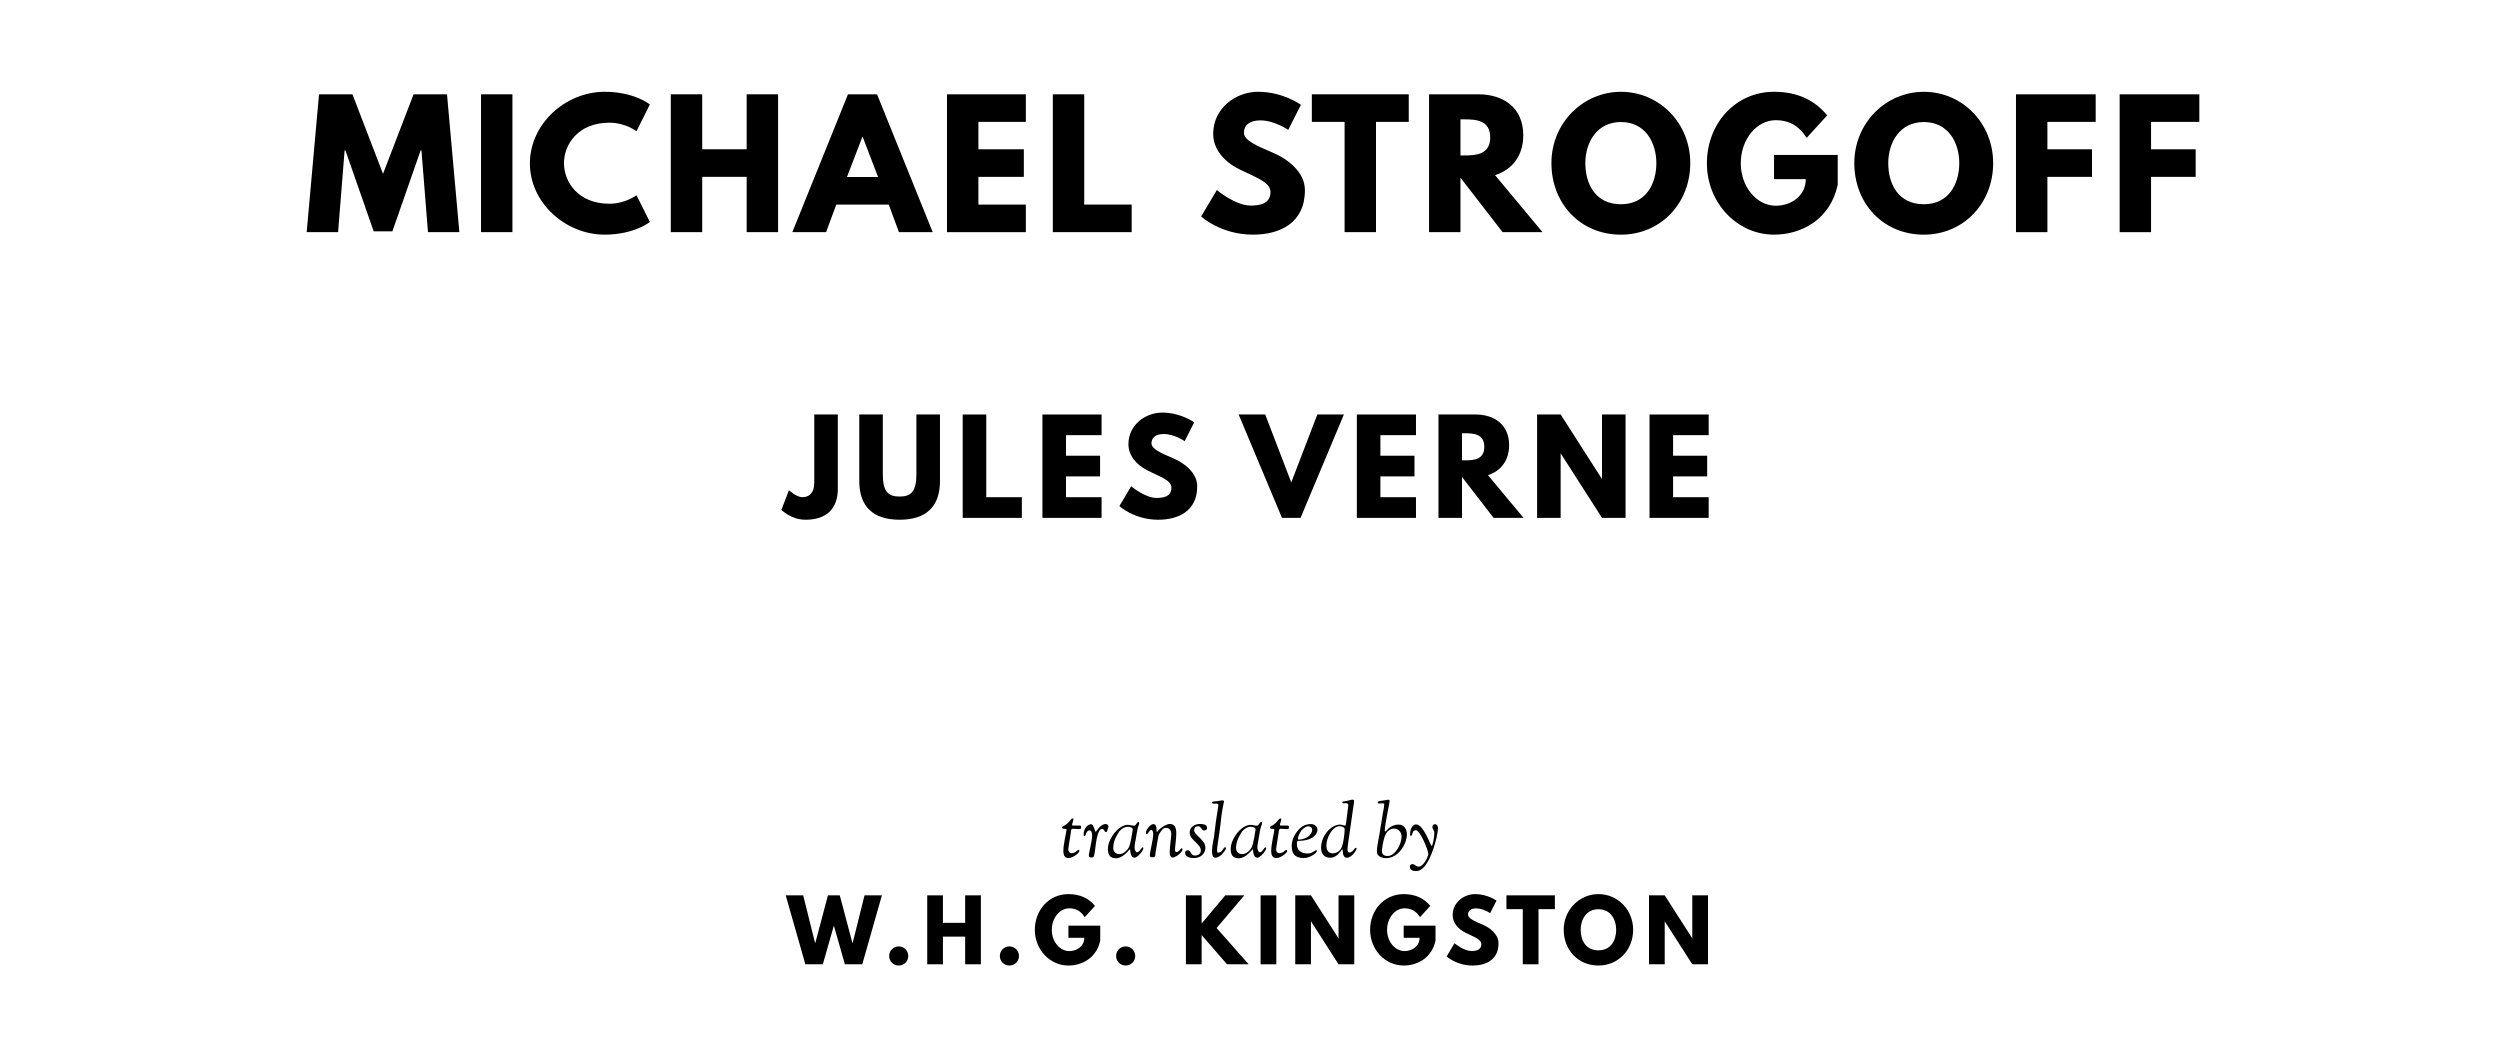
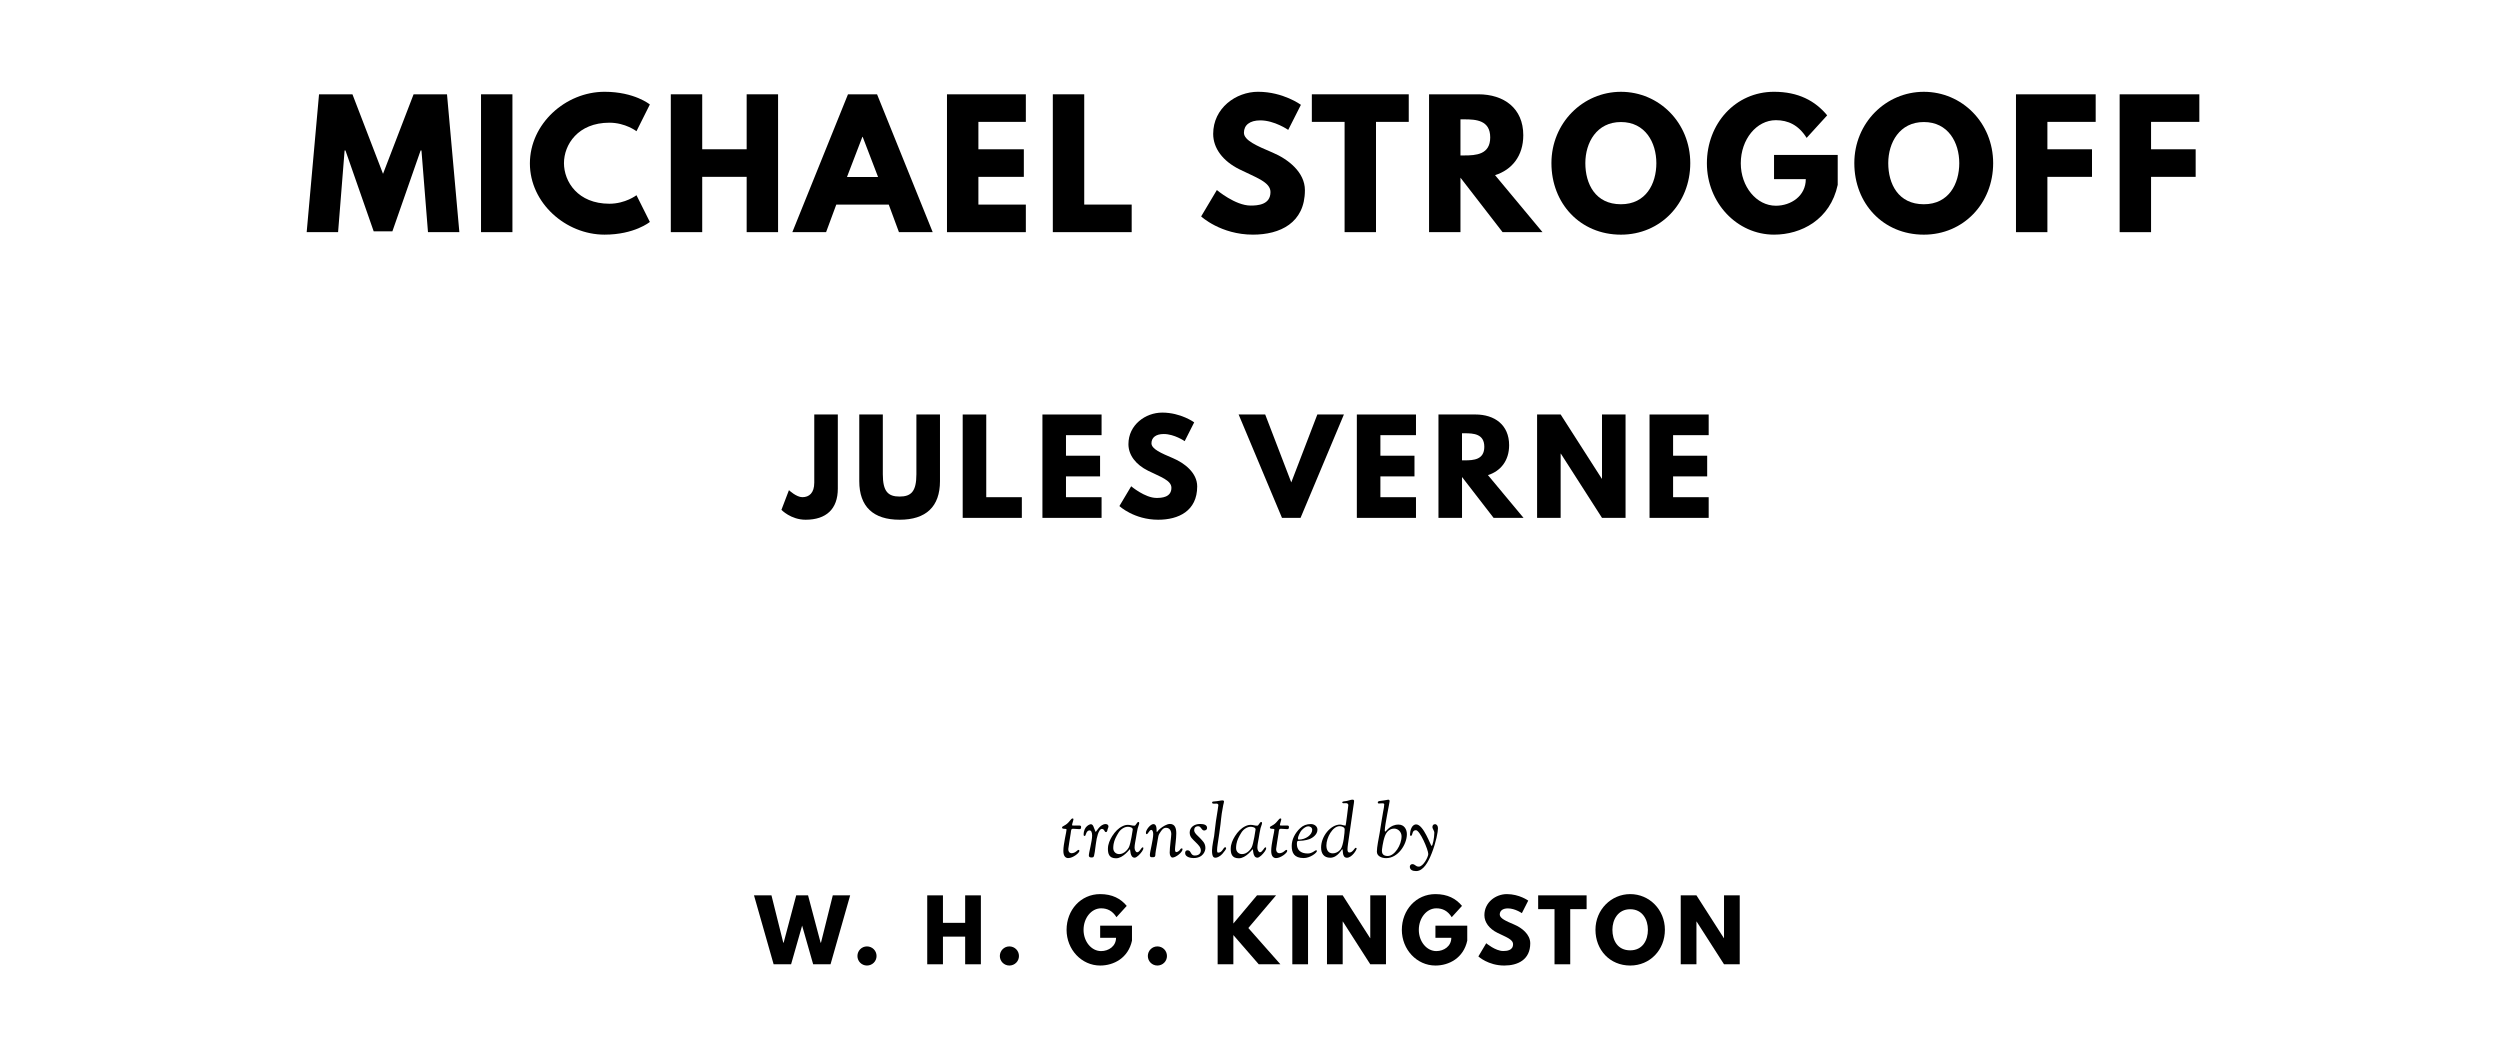
<svg xmlns="http://www.w3.org/2000/svg" version="1.1" viewBox="0 0 1400 590">
  <g aria-label="MICHAEL STROGOFF">
    <path d="M239.67,130.00l-3.65-45.75l-0.47,0.00l-15.81,45.29l-10.48,0.00l-15.81-45.29l-0.47,0.00l-3.65,45.75l-17.59,0.00l6.92-77.19l18.71,0.00l17.12,44.54l17.12-44.54l18.71,0.00l6.92,77.19l-17.59,0.00z" />
    <path d="M286.96,52.81l0.00,77.19l-17.59,0.00l0.00-77.19l17.59,0.00z" />
    <path d="M341.27,114.09c8.98,0.00,15.16-4.77,15.16-4.77l7.49,14.97s-8.61,7.11-25.36,7.11c-21.80,0.00-41.82-17.78-41.82-39.86c0.00-22.18,19.93-40.14,41.82-40.14c16.75,0.00,25.36,7.11,25.36,7.11l-7.49,14.97s-6.18-4.77-15.16-4.77c-17.68,0.00-25.45,12.35-25.45,22.64c0.00,10.39,7.77,22.74,25.45,22.74z" />
    <path d="M393.24,99.03l0.00,30.97l-17.59,0.00l0.00-77.19l17.59,0.00l0.00,30.78l24.89,0.00l0.00-30.78l17.59,0.00l0.00,77.19l-17.59,0.00l0.00-30.97l-24.89,0.00z" />
    <path d="M491.15,52.81l31.16,77.19l-18.90,0.00l-5.71-15.44l-29.38,0.00l-5.71,15.44l-18.90,0.00l31.16-77.19l16.28,0.00z  M491.72,99.12l-8.61-22.46l-0.19,0.00l-8.61,22.46l17.40,0.00z" />
    <path d="M574.47,52.81l0.00,15.44l-26.57,0.00l0.00,15.35l25.45,0.00l0.00,15.44l-25.45,0.00l0.00,15.53l26.57,0.00l0.00,15.44l-44.16,0.00l0.00-77.19l44.16,0.00z" />
    <path d="M607.17,52.81l0.00,61.75l26.57,0.00l0.00,15.44l-44.16,0.00l0.00-77.19l17.59,0.00z" />
    <path d="M704.56,51.40c14.04,0.00,23.95,7.30,23.95,7.30l-7.11,14.04s-7.67-5.33-15.63-5.33c-5.99,0.00-9.17,2.71-9.17,6.92c0.00,4.30,7.30,7.39,16.09,11.13c8.61,3.65,18.06,10.95,18.06,21.05c0.00,18.43-14.04,24.89-29.10,24.89c-18.06,0.00-29.01-10.20-29.01-10.20l8.80-14.78s10.29,8.70,18.90,8.70c3.84,0.00,11.13-0.37,11.13-7.58c0.00-5.61-8.23-8.14-17.40-12.73c-9.26-4.58-14.69-11.79-14.69-19.84c0.00-14.41,12.73-23.58,25.17-23.58z" />
    <path d="M734.63,68.25l0.00-15.44l54.27,0.00l0.00,15.44l-18.34,0.00l0.00,61.75l-17.59,0.00l0.00-61.75l-18.34,0.00z" />
    <path d="M800.27,52.81l27.60,0.00c14.32,0.00,25.17,7.77,25.17,22.92c0.00,11.60-6.36,19.37-15.81,22.36l26.57,31.91l-22.36,0.00l-23.58-30.50l0.00,30.50l-17.59,0.00l0.00-77.19z  M817.86,87.05l2.06,0.00c6.64,0.00,14.60-0.47,14.60-10.11s-7.95-10.11-14.60-10.11l-2.06,0.00l0.00,20.21z" />
    <path d="M868.80,91.36c0.00-22.55,17.68-39.95,38.92-39.95c21.43,0.00,38.83,17.40,38.83,39.95s-16.65,40.05-38.83,40.05c-22.83,0.00-38.92-17.50-38.92-40.05z  M887.79,91.36c0.00,11.51,5.52,23.02,19.93,23.02c14.04,0.00,19.84-11.51,19.84-23.02s-6.18-23.02-19.84-23.02c-13.57,0.00-19.93,11.51-19.93,23.02z" />
    <path d="M1029.12,86.77l0.00,16.75c-4.21,19.56-20.49,27.88-35.65,27.88c-20.77,0.00-37.61-17.87-37.61-39.95c0.00-22.18,15.91-40.05,37.61-40.05c13.57,0.00,23.02,5.05,29.75,13.19l-11.51,12.63c-4.49-7.20-10.39-9.92-17.22-9.92c-10.85,0.00-19.65,10.76-19.65,24.14c0.00,13.10,8.80,23.77,19.65,23.77c8.42,0.00,16.75-5.43,16.75-14.88l-17.78,0.00l0.00-13.57l35.65,0.00z" />
    <path d="M1038.42,91.36c0.00-22.55,17.68-39.95,38.92-39.95c21.43,0.00,38.83,17.40,38.83,39.95s-16.65,40.05-38.83,40.05c-22.83,0.00-38.92-17.50-38.92-40.05z  M1057.42,91.36c0.00,11.51,5.52,23.02,19.93,23.02c14.04,0.00,19.84-11.51,19.84-23.02s-6.18-23.02-19.84-23.02c-13.57,0.00-19.93,11.51-19.93,23.02z" />
    <path d="M1173.58,52.81l0.00,15.44l-27.04,0.00l0.00,15.35l24.98,0.00l0.00,15.44l-24.98,0.00l0.00,30.97l-17.59,0.00l0.00-77.19l44.63,0.00z" />
    <path d="M1231.63,52.81l0.00,15.44l-27.04,0.00l0.00,15.35l24.98,0.00l0.00,15.44l-24.98,0.00l0.00,30.97l-17.59,0.00l0.00-77.19l44.63,0.00z" />
  </g>
  <g aria-label="JULES VERNE">
    <path d="M469.18,232.11l0.00,41.54c0.00,11.37-6.46,17.40-18.04,17.40c-8.28,0.00-13.54-5.54-13.54-5.54l4.21-11.02s4.14,3.93,7.51,3.93c3.79,0.00,6.67-2.32,6.67-8.14l0.00-38.18l13.19,0.00z" />
    <path d="M526.39,232.11l0.00,37.33c0.00,14.32-7.86,21.61-22.60,21.61s-22.60-7.30-22.60-21.61l0.00-37.33l13.19,0.00l0.00,33.47c0.00,9.68,2.95,12.49,9.40,12.49s9.40-2.81,9.40-12.49l0.00-33.47l13.19,0.00z" />
    <path d="M552.30,232.11l0.00,46.32l19.93,0.00l0.00,11.58l-33.12,0.00l0.00-57.89l13.19,0.00z" />
    <path d="M616.88,232.11l0.00,11.58l-19.93,0.00l0.00,11.51l19.09,0.00l0.00,11.58l-19.09,0.00l0.00,11.65l19.93,0.00l0.00,11.58l-33.12,0.00l0.00-57.89l33.12,0.00z" />
    <path d="M650.79,231.05c10.53,0.00,17.96,5.47,17.96,5.47l-5.33,10.53s-5.75-4.00-11.72-4.00c-4.49,0.00-6.88,2.04-6.88,5.19c0.00,3.23,5.47,5.54,12.07,8.35c6.46,2.74,13.54,8.21,13.54,15.79c0.00,13.82-10.53,18.67-21.82,18.67c-13.54,0.00-21.75-7.65-21.75-7.65l6.60-11.09s7.72,6.53,14.18,6.53c2.88,0.00,8.35-0.28,8.35-5.68c0.00-4.21-6.18-6.11-13.05-9.54c-6.95-3.44-11.02-8.84-11.02-14.88c0.00-10.81,9.54-17.68,18.88-17.68z" />
    <path d="M717.91,290.00l-24.28-57.89l14.88,0.00l14.60,38.04l14.60-38.04l14.88,0.00l-24.28,57.89l-10.39,0.00z" />
    <path d="M792.95,232.11l0.00,11.58l-19.93,0.00l0.00,11.51l19.09,0.00l0.00,11.58l-19.09,0.00l0.00,11.65l19.93,0.00l0.00,11.58l-33.12,0.00l0.00-57.89l33.12,0.00z" />
    <path d="M805.53,232.11l20.70,0.00c10.74,0.00,18.88,5.82,18.88,17.19c0.00,8.70-4.77,14.53-11.86,16.77l19.93,23.93l-16.77,0.00l-17.68-22.88l0.00,22.88l-13.19,0.00l0.00-57.89z  M818.72,257.79l1.54,0.00c4.98,0.00,10.95-0.35,10.95-7.58s-5.96-7.58-10.95-7.58l-1.54,0.00l0.00,15.16z" />
    <path d="M873.96,254.07l0.00,35.93l-13.19,0.00l0.00-57.89l13.19,0.00l23.02,35.93l0.14,0.00l0.00-35.93l13.19,0.00l0.00,57.89l-13.19,0.00l-23.02-35.93l-0.14,0.00z" />
    <path d="M956.86,232.11l0.00,11.58l-19.93,0.00l0.00,11.51l19.09,0.00l0.00,11.58l-19.09,0.00l0.00,11.65l19.93,0.00l0.00,11.58l-33.12,0.00l0.00-57.89l33.12,0.00z" />
  </g>
  <g aria-label="translated by">
    <path d="M594.73,463.42c0.00-0.85,1.62-0.81,3.49-2.76c1.70-1.79,1.79-2.34,2.47-2.34c0.21,0.00,0.43,0.13,0.43,0.51c0.00,0.55-0.77,2.55-0.77,3.19c0.00,0.26,0.09,0.30,1.49,0.30c1.66,0.00,2.00-0.04,2.47-0.04c0.89,0.00,1.11,0.30,1.11,0.81c0.00,0.98-0.26,1.23-1.02,1.23c-0.68,0.00-2.51-0.21-3.44-0.21c-1.23,0.00-1.11,0.77-1.36,2.51c-0.38,2.64-1.36,8.16-1.36,8.84c0.00,2.25,1.57,2.34,1.74,2.34c2.34,0.00,3.32-1.87,4.00-1.87c0.13,0.00,0.47,0.00,0.47,0.60c0.00,1.11-3.61,4.00-6.25,4.00c-1.15,0.00-2.72-0.68-2.72-4.00c0.00-3.91,1.79-10.80,1.79-11.94c0.00-0.89-2.51,0.04-2.51-1.15z" />
    <path d="M606.84,467.42c0.00-4.85,3.61-5.87,4.00-5.87c0.89,0.00,1.32,0.81,1.57,1.49c1.06,2.76,1.11,2.81,1.19,2.81c0.30,0.00,2.42-4.38,5.57-4.38c1.11,0.00,1.57,0.72,1.57,1.32c0.00,0.55-0.34,1.11-0.47,1.57c-0.09,0.30-0.17,1.62-0.94,1.62c-0.94,0.00-0.77-1.79-2.30-1.79c-1.91,0.00-2.98,5.57-3.19,7.35l-0.21,1.40c-0.94,7.23-0.85,7.23-2.38,7.23l-0.21,0.00c-0.43,0.00-1.28-0.09-1.28-1.11c0.00-1.70,1.83-7.95,1.83-11.14c0.00-2.13-0.68-2.89-1.45-2.89c-1.74,0.00-2.08,2.55-2.34,2.85c-0.13,0.13-0.26,0.26-0.47,0.26c-0.17,0.00-0.51-0.13-0.51-0.72z" />
    <path d="M620.45,475.15c0.00-2.38,1.06-4.80,2.38-6.93c1.53-2.42,3.49-4.46,5.74-5.53c1.15-0.55,2.00-0.77,3.10-0.77c1.32,0.00,2.21,0.47,3.61,0.47c0.85,0.00,1.36-2.08,2.21-2.08c0.26,0.00,0.47,0.17,0.47,0.64c0.00,0.68-0.55,1.70-0.85,2.93c-0.38,1.57-0.64,3.53-0.98,5.44c-0.34,1.87-0.77,3.83-0.77,5.44c0.00,1.11,0.64,2.51,1.45,2.51c1.40,0.00,2.30-2.76,3.10-2.76c0.34,0.00,0.38,0.30,0.38,0.47c0.00,0.43-0.21,1.06-0.77,1.83c-1.06,1.53-2.98,3.49-4.12,3.49c-2.72,0.00-2.34-4.76-2.64-4.76c-0.21,0.00-3.74,5.10-7.78,5.10s-4.55-2.72-4.55-5.48z  M623.42,474.90c0.00,2.13,1.53,3.40,3.32,3.40c3.06,0.00,5.06-3.06,5.44-3.83c1.02-2.04,2.17-9.86,2.17-9.99c0.00-1.19-1.91-1.49-2.81-1.49c-1.74,0.00-4.00,1.28-5.27,3.44c-1.23,2.04-2.25,3.95-2.64,6.16c-0.13,0.77-0.21,1.53-0.21,2.30z" />
    <path d="M641.70,466.35c0.00-1.66,2.55-4.85,4.17-4.85c2.47,0.00,1.57,4.46,1.96,4.46c0.26,0.00,0.55-0.94,2.13-2.13c1.15-0.89,3.40-2.42,5.19-2.42c2.98,0.00,3.57,2.64,3.57,5.31c0.00,2.98-0.72,7.48-0.72,8.93c0.00,1.19,0.34,1.53,0.81,1.53c0.72,0.00,1.70-0.94,1.70-0.94c0.51-0.64,0.68-1.15,1.32-1.15c0.30,0.00,0.38,0.26,0.38,0.51c0.00,1.66-3.74,4.63-5.61,4.63c-0.85,0.00-1.57-1.19-1.57-2.68c0.00-3.23,0.89-8.93,0.89-10.50c0.00-0.68-0.21-3.49-2.98-3.49c-0.98,0.00-1.79,0.47-2.76,1.87c-1.83,2.59-1.32,2.21-2.34,7.69c-1.06,5.74-0.77,5.23-0.85,5.82c-0.13,0.94-0.47,1.11-1.57,1.11c-1.15,0.00-1.49-0.09-1.49-1.32c0.00-1.79,1.87-8.37,1.87-11.65c0.00-1.49-0.55-2.34-0.98-2.34c-1.32,0.00-1.79,2.38-2.72,2.38c-0.30,0.00-0.38-0.34-0.38-0.81z" />
    <path d="M663.68,477.70c0.00-1.32,0.85-1.53,1.36-1.53c2.17,0.00,1.45,2.93,4.04,2.93c3.10,0.00,3.40-2.21,3.40-2.72c0.00-2.00-1.40-3.23-2.93-4.76c-1.70-1.74-3.32-2.85-3.32-5.40c0.00-2.85,2.47-4.80,5.78-4.80c2.30,0.00,3.95,0.55,3.95,2.21c0.00,1.32-1.40,1.45-1.62,1.45c-1.53,0.00-1.70-2.38-3.36-2.38c-1.62,0.00-2.25,0.98-2.25,2.25c0.00,1.62,2.34,3.36,3.36,4.46c1.32,1.49,2.93,2.68,2.93,5.53c0.00,1.53-1.19,5.57-6.63,5.57c-1.66,0.00-4.72-0.55-4.72-2.81z" />
    <path d="M678.72,476.34c0.00-2.42,1.11-7.44,1.19-8.12c0.38-2.68,0.60-5.70,1.02-8.42c0.72-4.59,1.36-8.42,1.36-8.93s-0.43-0.85-1.06-0.85s-0.72,0.04-1.23,0.04c-0.85,0.00-1.23-0.13-1.23-0.60c0.00-0.21,0.09-0.55,0.64-0.60c3.10-0.21,4.04-0.64,5.14-0.64c0.68,0.00,0.89,0.26,0.89,0.68c0.00,0.60-0.30,1.15-0.43,1.96c-1.57,8.25-0.85,6.67-2.21,15.81c-0.72,5.02-1.23,7.69-1.23,9.14s0.13,1.66,0.68,1.66c2.34,0.00,2.76-3.02,3.87-3.02c0.30,0.00,0.51,0.26,0.51,0.68s-1.11,1.87-2.13,3.06c-1.11,1.28-2.89,2.13-3.70,2.13c-0.85,0.00-2.08,0.00-2.08-4.00z" />
    <path d="M689.22,475.15c0.00-2.38,1.06-4.80,2.38-6.93c1.53-2.42,3.49-4.46,5.74-5.53c1.15-0.55,2.00-0.77,3.10-0.77c1.32,0.00,2.21,0.47,3.61,0.47c0.85,0.00,1.36-2.08,2.21-2.08c0.26,0.00,0.47,0.17,0.47,0.64c0.00,0.68-0.55,1.70-0.85,2.93c-0.38,1.57-0.64,3.53-0.98,5.44c-0.34,1.87-0.77,3.83-0.77,5.44c0.00,1.11,0.64,2.51,1.45,2.51c1.40,0.00,2.30-2.76,3.10-2.76c0.34,0.00,0.38,0.30,0.38,0.47c0.00,0.43-0.21,1.06-0.77,1.83c-1.06,1.53-2.98,3.49-4.12,3.49c-2.72,0.00-2.34-4.76-2.64-4.76c-0.21,0.00-3.74,5.10-7.78,5.10s-4.55-2.72-4.55-5.48z  M692.20,474.90c0.00,2.13,1.53,3.40,3.32,3.40c3.06,0.00,5.06-3.06,5.44-3.83c1.02-2.04,2.17-9.86,2.17-9.99c0.00-1.19-1.91-1.49-2.81-1.49c-1.74,0.00-4.00,1.28-5.27,3.44c-1.23,2.04-2.25,3.95-2.64,6.16c-0.13,0.77-0.21,1.53-0.21,2.30z" />
    <path d="M711.12,463.42c0.00-0.85,1.62-0.81,3.49-2.76c1.70-1.79,1.79-2.34,2.47-2.34c0.21,0.00,0.43,0.13,0.43,0.51c0.00,0.55-0.77,2.55-0.77,3.19c0.00,0.26,0.09,0.30,1.49,0.30c1.66,0.00,2.00-0.04,2.47-0.04c0.89,0.00,1.11,0.30,1.11,0.81c0.00,0.98-0.26,1.23-1.02,1.23c-0.68,0.00-2.51-0.21-3.44-0.21c-1.23,0.00-1.11,0.77-1.36,2.51c-0.38,2.64-1.36,8.16-1.36,8.84c0.00,2.25,1.57,2.34,1.74,2.34c2.34,0.00,3.32-1.87,4.00-1.87c0.13,0.00,0.47,0.00,0.47,0.60c0.00,1.11-3.61,4.00-6.25,4.00c-1.15,0.00-2.72-0.68-2.72-4.00c0.00-3.91,1.79-10.80,1.79-11.94c0.00-0.89-2.51,0.04-2.51-1.15z" />
    <path d="M723.36,473.75c0.00-3.66,1.87-7.31,4.80-10.03c1.57-1.49,3.53-2.25,5.91-2.25c2.00,0.00,3.70,1.28,3.70,3.15c0.00,3.06-3.32,4.80-4.12,5.14c-0.38,0.17-2.68,1.11-6.67,1.15c-0.60,0.00-0.72,0.64-0.72,1.74c0.00,3.19,1.91,5.31,6.12,5.31c2.42,0.00,4.12-1.83,4.59-1.83c0.34,0.00,0.51,0.17,0.51,0.43c0.00,0.98-3.70,3.95-7.40,3.95c-5.40,0.00-6.72-2.98-6.72-6.76z  M726.84,469.33c0.00,0.30,0.09,0.85,0.38,0.85c4.12,0.00,7.61-2.76,7.61-5.44c0.00-1.62-1.53-2.00-2.25-2.00c-1.06,0.00-2.38,0.85-3.49,2.00c-1.28,1.32-2.25,4.04-2.25,4.59z" />
    <path d="M739.81,474.69c0.00-6.59,5.53-12.92,10.58-12.92c1.11,0.00,1.96,0.55,3.15,0.55c0.13,0.00,1.53-11.18,1.53-11.48c0.00-0.64-0.60-1.06-1.23-1.06c-0.47,0.00-1.45,0.04-1.49,0.04c-0.43,0.00-0.68-0.17-0.68-0.47c0.00-0.72,1.49-0.55,2.68-0.85c2.38-0.60,2.13-0.68,3.27-0.68c0.38,0.00,0.68,0.34,0.68,0.72c0.00,1.11-0.43,2.47-2.81,19.85c-0.47,3.23-0.89,5.91-0.89,7.18c0.00,0.94,0.13,1.83,1.11,1.83c1.87,0.00,2.85-2.64,3.53-2.64c0.34,0.00,0.47,0.21,0.47,0.38c0.00,0.89-2.68,5.19-5.44,5.19c-2.98,0.00-2.00-4.76-2.59-4.76c-0.38,0.00-2.55,4.76-6.76,4.76c-3.61,0.00-5.10-2.47-5.10-5.65z  M742.78,473.50c0.00,2.47,1.02,4.38,3.61,4.38c1.53,0.00,3.19-0.81,4.29-2.21c1.70-2.13,2.34-9.61,2.34-11.31c0.00-1.15-1.70-1.70-2.85-1.70c-3.91,0.00-7.40,6.38-7.40,10.84z" />
    <path d="M771.05,476.98c0.00-2.72,0.98-7.14,1.57-10.58c0.77-4.42,1.28-8.54,1.91-11.69c0.38-1.83,0.64-3.32,0.64-4.34c0.00-0.21-0.21-0.51-1.06-0.51c-0.64,0.00-1.11,0.09-1.74,0.09c-0.47,0.00-0.81,0.00-0.81-0.60c0.00-0.85,1.19-0.81,3.15-1.06c1.66-0.21,2.42-0.47,2.68-0.47c0.47,0.00,0.81,0.30,0.81,0.77c0.00,0.77-2.72,13.43-2.72,16.49c0.00,0.30,0.13,0.64,0.21,0.64c0.60,0.00,2.59-3.95,7.48-3.95c3.19,0.00,4.68,2.64,4.68,5.40c0.00,5.78-5.02,13.39-11.60,13.39c-2.51,0.00-5.19-1.11-5.19-3.57z  M773.86,476.47c0.00,1.45,0.64,2.89,3.27,2.89c3.83,0.00,7.74-6.12,7.74-11.01c0.00-2.38-1.83-4.34-4.17-4.34c-1.02,0.00-3.78,0.43-5.14,4.12c-1.23,3.36-1.70,7.91-1.70,8.33z" />
    <path d="M789.50,485.31c0.00-0.72,0.64-1.40,1.36-1.40c1.70,0.00,1.74,1.40,3.70,1.40c2.47,0.00,5.27-5.44,5.27-7.06c0.00-2.38-4.68-13.35-6.93-13.35c-2.47,0.00-1.57,3.19-2.85,3.19c-0.26,0.00-0.43-0.21-0.43-0.94c0.00-1.79,0.85-5.48,3.44-5.48c4.12,0.00,8.16,12.07,8.63,12.07c0.60,0.00,1.53-4.55,1.53-7.40c0.00-1.23-1.06-2.08-1.06-3.23c0.00-0.77,0.43-1.57,1.45-1.57c0.94,0.00,1.66,0.94,1.66,2.25c0.00,1.91-1.02,7.78-3.53,14.11c-2.00,5.06-4.72,9.90-8.71,9.90c-1.83,0.00-3.53-0.55-3.53-2.51z" />
  </g>
-   <g aria-label="W.H.G. KINGSTON">
-     <path d="M473.14,540.00l-6.18-21.66l-6.18,21.66l-9.78,0.00l-10.99-38.60l9.78,0.00l6.60,26.48l0.23,0.00l7.02-26.48l6.64,0.00l7.02,26.48l0.23,0.00l6.60-26.48l9.73,0.00l-10.99,38.60l-9.73,0.00z" />
-     <path d="M503.26,529.99c2.99,0.00,5.38,2.39,5.38,5.38c0.00,2.95-2.39,5.33-5.38,5.33c-2.95,0.00-5.33-2.39-5.33-5.33c0.00-2.99,2.39-5.38,5.33-5.38z" />
+   <g aria-label="W. H. G. KINGSTON">
+     <path d="M455.37,540.00l-6.18-21.66l-6.18,21.66l-9.78,0.00l-10.99-38.60l9.78,0.00l6.60,26.48l0.23,0.00l7.02-26.48l6.64,0.00l7.02,26.48l0.23,0.00l6.60-26.48l9.73,0.00l-10.99,38.60l-9.73,0.00z" />
+     <path d="M485.49,529.99c2.99,0.00,5.38,2.39,5.38,5.38c0.00,2.95-2.39,5.33-5.38,5.33c-2.95,0.00-5.33-2.39-5.33-5.33c0.00-2.99,2.39-5.38,5.33-5.38z" />
    <path d="M528.05,524.51l0.00,15.49l-8.80,0.00l0.00-38.60l8.80,0.00l0.00,15.39l12.44,0.00l0.00-15.39l8.80,0.00l0.00,38.60l-8.80,0.00l0.00-15.49l-12.44,0.00z" />
    <path d="M565.24,529.99c2.99,0.00,5.38,2.39,5.38,5.38c0.00,2.95-2.39,5.33-5.38,5.33c-2.95,0.00-5.33-2.39-5.33-5.33c0.00-2.99,2.39-5.38,5.33-5.38z" />
-     <path d="M616.13,518.39l0.00,8.37c-2.11,9.78-10.25,13.94-17.82,13.94c-10.39,0.00-18.81-8.94-18.81-19.98c0.00-11.09,7.95-20.02,18.81-20.02c6.78,0.00,11.51,2.53,14.88,6.60l-5.75,6.32c-2.25-3.60-5.19-4.96-8.61-4.96c-5.43,0.00-9.82,5.38-9.82,12.07c0.00,6.55,4.40,11.88,9.82,11.88c4.21,0.00,8.37-2.71,8.37-7.44l-8.89,0.00l0.00-6.78l17.82,0.00z" />
-     <path d="M630.35,529.99c2.99,0.00,5.38,2.39,5.38,5.38c0.00,2.95-2.39,5.33-5.38,5.33c-2.95,0.00-5.33-2.39-5.33-5.33c0.00-2.99,2.39-5.38,5.33-5.38z" />
-     <path d="M699.25,540.00l-12.12,0.00l-14.22-16.37l0.00,16.37l-8.80,0.00l0.00-38.60l8.80,0.00l0.00,15.77l13.24-15.77l10.67,0.00l-15.53,18.29z" />
-     <path d="M714.73,501.40l0.00,38.60l-8.80,0.00l0.00-38.60l8.80,0.00z" />
-     <path d="M734.14,516.05l0.00,23.95l-8.80,0.00l0.00-38.60l8.80,0.00l15.35,23.95l0.09,0.00l0.00-23.95l8.80,0.00l0.00,38.60l-8.80,0.00l-15.35-23.95l-0.09,0.00z" />
-     <path d="M803.89,518.39l0.00,8.37c-2.11,9.78-10.25,13.94-17.82,13.94c-10.39,0.00-18.81-8.94-18.81-19.98c0.00-11.09,7.95-20.02,18.81-20.02c6.78,0.00,11.51,2.53,14.88,6.60l-5.75,6.32c-2.25-3.60-5.19-4.96-8.61-4.96c-5.43,0.00-9.82,5.38-9.82,12.07c0.00,6.55,4.40,11.88,9.82,11.88c4.21,0.00,8.37-2.71,8.37-7.44l-8.89,0.00l0.00-6.78l17.82,0.00z" />
-     <path d="M826.06,500.70c7.02,0.00,11.98,3.65,11.98,3.65l-3.56,7.02s-3.84-2.67-7.81-2.67c-2.99,0.00-4.58,1.36-4.58,3.46c0.00,2.15,3.65,3.70,8.05,5.57c4.30,1.82,9.03,5.47,9.03,10.53c0.00,9.22-7.02,12.44-14.55,12.44c-9.03,0.00-14.50-5.10-14.50-5.10l4.40-7.39s5.15,4.35,9.45,4.35c1.92,0.00,5.57-0.19,5.57-3.79c0.00-2.81-4.12-4.07-8.70-6.36c-4.63-2.29-7.35-5.89-7.35-9.92c0.00-7.20,6.36-11.79,12.58-11.79z" />
-     <path d="M843.60,509.12l0.00-7.72l27.13,0.00l0.00,7.72l-9.17,0.00l0.00,30.88l-8.80,0.00l0.00-30.88l-9.17,0.00z" />
-     <path d="M875.68,520.68c0.00-11.27,8.84-19.98,19.46-19.98c10.71,0.00,19.42,8.70,19.42,19.98s-8.33,20.02-19.42,20.02c-11.42,0.00-19.46-8.75-19.46-20.02z  M885.18,520.68c0.00,5.75,2.76,11.51,9.96,11.51c7.02,0.00,9.92-5.75,9.92-11.51s-3.09-11.51-9.92-11.51c-6.78,0.00-9.96,5.75-9.96,11.51z" />
-     <path d="M932.24,516.05l0.00,23.95l-8.80,0.00l0.00-38.60l8.80,0.00l15.35,23.95l0.09,0.00l0.00-23.95l8.80,0.00l0.00,38.60l-8.80,0.00l-15.35-23.95l-0.09,0.00z" />
+     <path d="M633.91,518.39l0.00,8.37c-2.11,9.78-10.25,13.94-17.82,13.94c-10.39,0.00-18.81-8.94-18.81-19.98c0.00-11.09,7.95-20.02,18.81-20.02c6.78,0.00,11.51,2.53,14.88,6.60l-5.75,6.32c-2.25-3.60-5.19-4.96-8.61-4.96c-5.43,0.00-9.82,5.38-9.82,12.07c0.00,6.55,4.40,11.88,9.82,11.88c4.21,0.00,8.37-2.71,8.37-7.44l-8.89,0.00l0.00-6.78l17.82,0.00z" />
+     <path d="M648.12,529.99c2.99,0.00,5.38,2.39,5.38,5.38c0.00,2.95-2.39,5.33-5.38,5.33c-2.95,0.00-5.33-2.39-5.33-5.33c0.00-2.99,2.39-5.38,5.33-5.38z" />
+     <path d="M717.02,540.00l-12.12,0.00l-14.22-16.37l0.00,16.37l-8.80,0.00l0.00-38.60l8.80,0.00l0.00,15.77l13.24-15.77l10.67,0.00l-15.53,18.29z" />
+     <path d="M732.50,501.40l0.00,38.60l-8.80,0.00l0.00-38.60l8.80,0.00z" />
+     <path d="M751.91,516.05l0.00,23.95l-8.80,0.00l0.00-38.60l8.80,0.00l15.35,23.95l0.09,0.00l0.00-23.95l8.80,0.00l0.00,38.60l-8.80,0.00l-15.35-23.95l-0.09,0.00z" />
+     <path d="M821.66,518.39l0.00,8.37c-2.11,9.78-10.25,13.94-17.82,13.94c-10.39,0.00-18.81-8.94-18.81-19.98c0.00-11.09,7.95-20.02,18.81-20.02c6.78,0.00,11.51,2.53,14.88,6.60l-5.75,6.32c-2.25-3.60-5.19-4.96-8.61-4.96c-5.43,0.00-9.82,5.38-9.82,12.07c0.00,6.55,4.40,11.88,9.82,11.88c4.21,0.00,8.37-2.71,8.37-7.44l-8.89,0.00l0.00-6.78l17.82,0.00z" />
+     <path d="M843.83,500.70c7.02,0.00,11.98,3.65,11.98,3.65l-3.56,7.02s-3.84-2.67-7.81-2.67c-2.99,0.00-4.58,1.36-4.58,3.46c0.00,2.15,3.65,3.70,8.05,5.57c4.30,1.82,9.03,5.47,9.03,10.53c0.00,9.22-7.02,12.44-14.55,12.44c-9.03,0.00-14.50-5.10-14.50-5.10l4.40-7.39s5.15,4.35,9.45,4.35c1.92,0.00,5.57-0.19,5.57-3.79c0.00-2.81-4.12-4.07-8.70-6.36c-4.63-2.29-7.35-5.89-7.35-9.92c0.00-7.20,6.36-11.79,12.58-11.79z" />
+     <path d="M861.37,509.12l0.00-7.72l27.13,0.00l0.00,7.72l-9.17,0.00l0.00,30.88l-8.80,0.00l0.00-30.88l-9.17,0.00z" />
+     <path d="M893.46,520.68c0.00-11.27,8.84-19.98,19.46-19.98c10.71,0.00,19.42,8.70,19.42,19.98s-8.33,20.02-19.42,20.02c-11.42,0.00-19.46-8.75-19.46-20.02z  M902.95,520.68c0.00,5.75,2.76,11.51,9.96,11.51c7.02,0.00,9.92-5.75,9.92-11.51s-3.09-11.51-9.92-11.51c-6.78,0.00-9.96,5.75-9.96,11.51z" />
+     <path d="M950.01,516.05l0.00,23.95l-8.80,0.00l0.00-38.60l8.80,0.00l15.35,23.95l0.09,0.00l0.00-23.95l8.80,0.00l0.00,38.60l-8.80,0.00l-15.35-23.95l-0.09,0.00z" />
  </g>
</svg>
